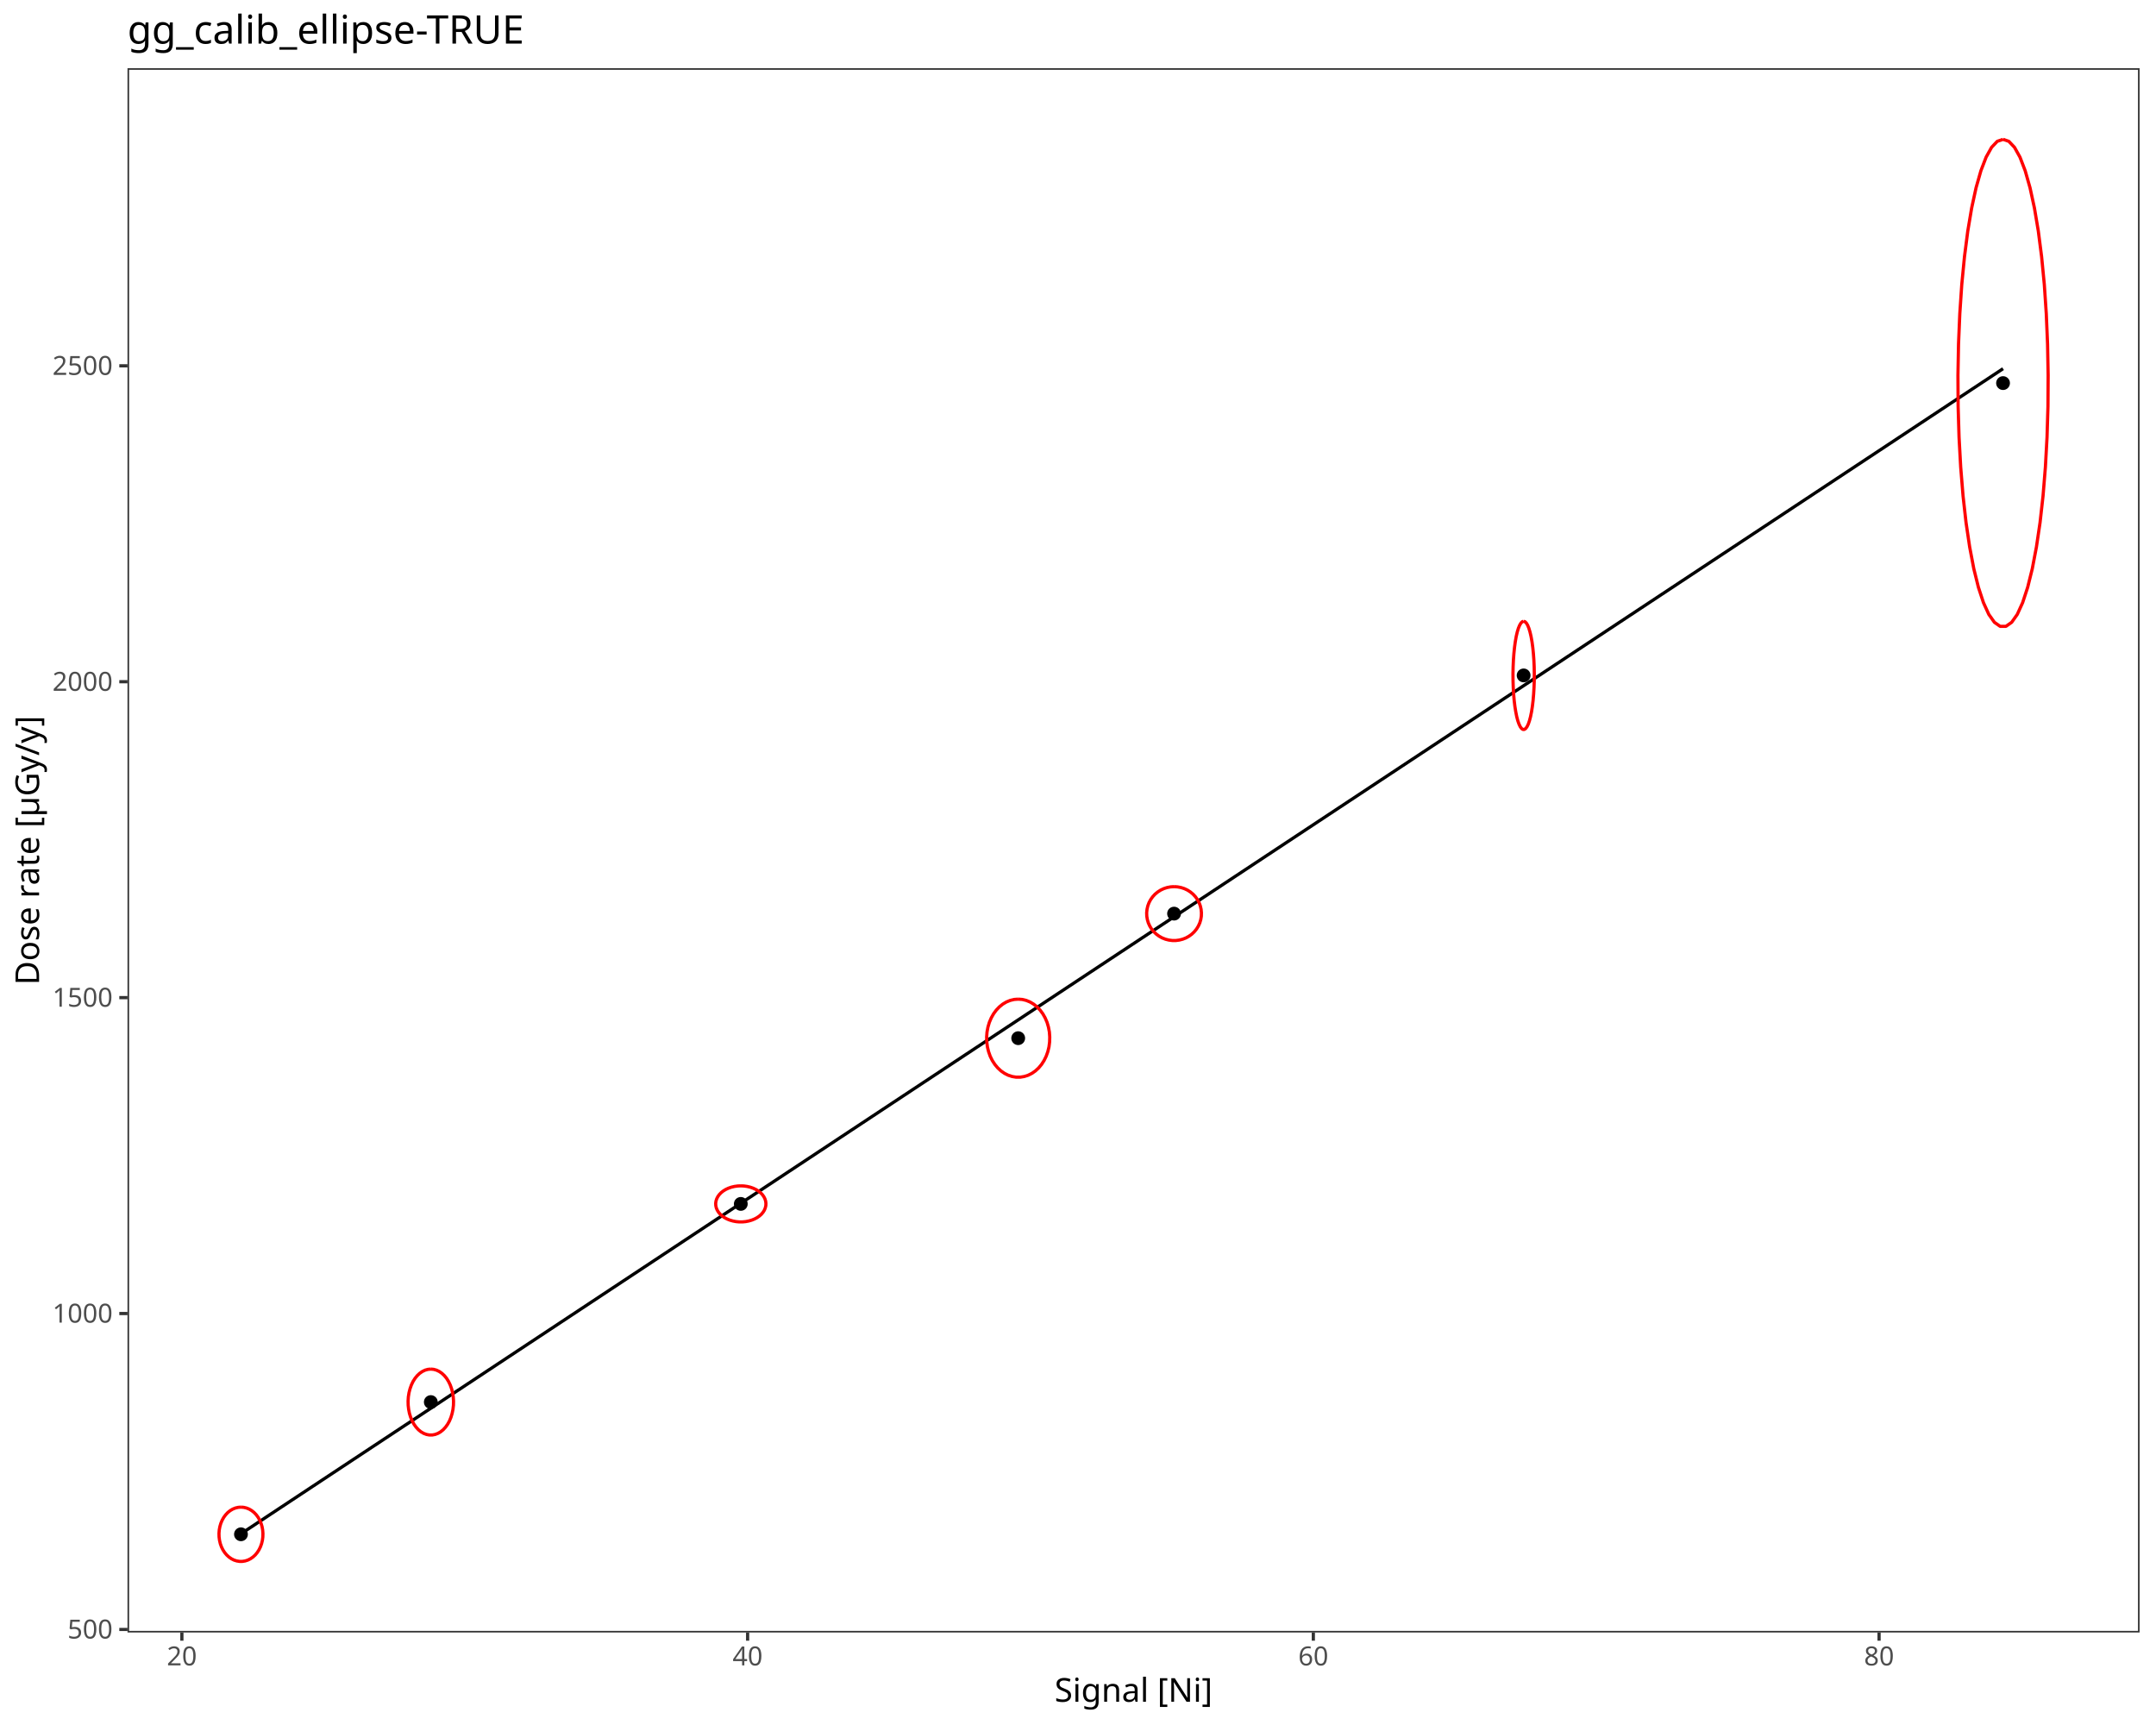
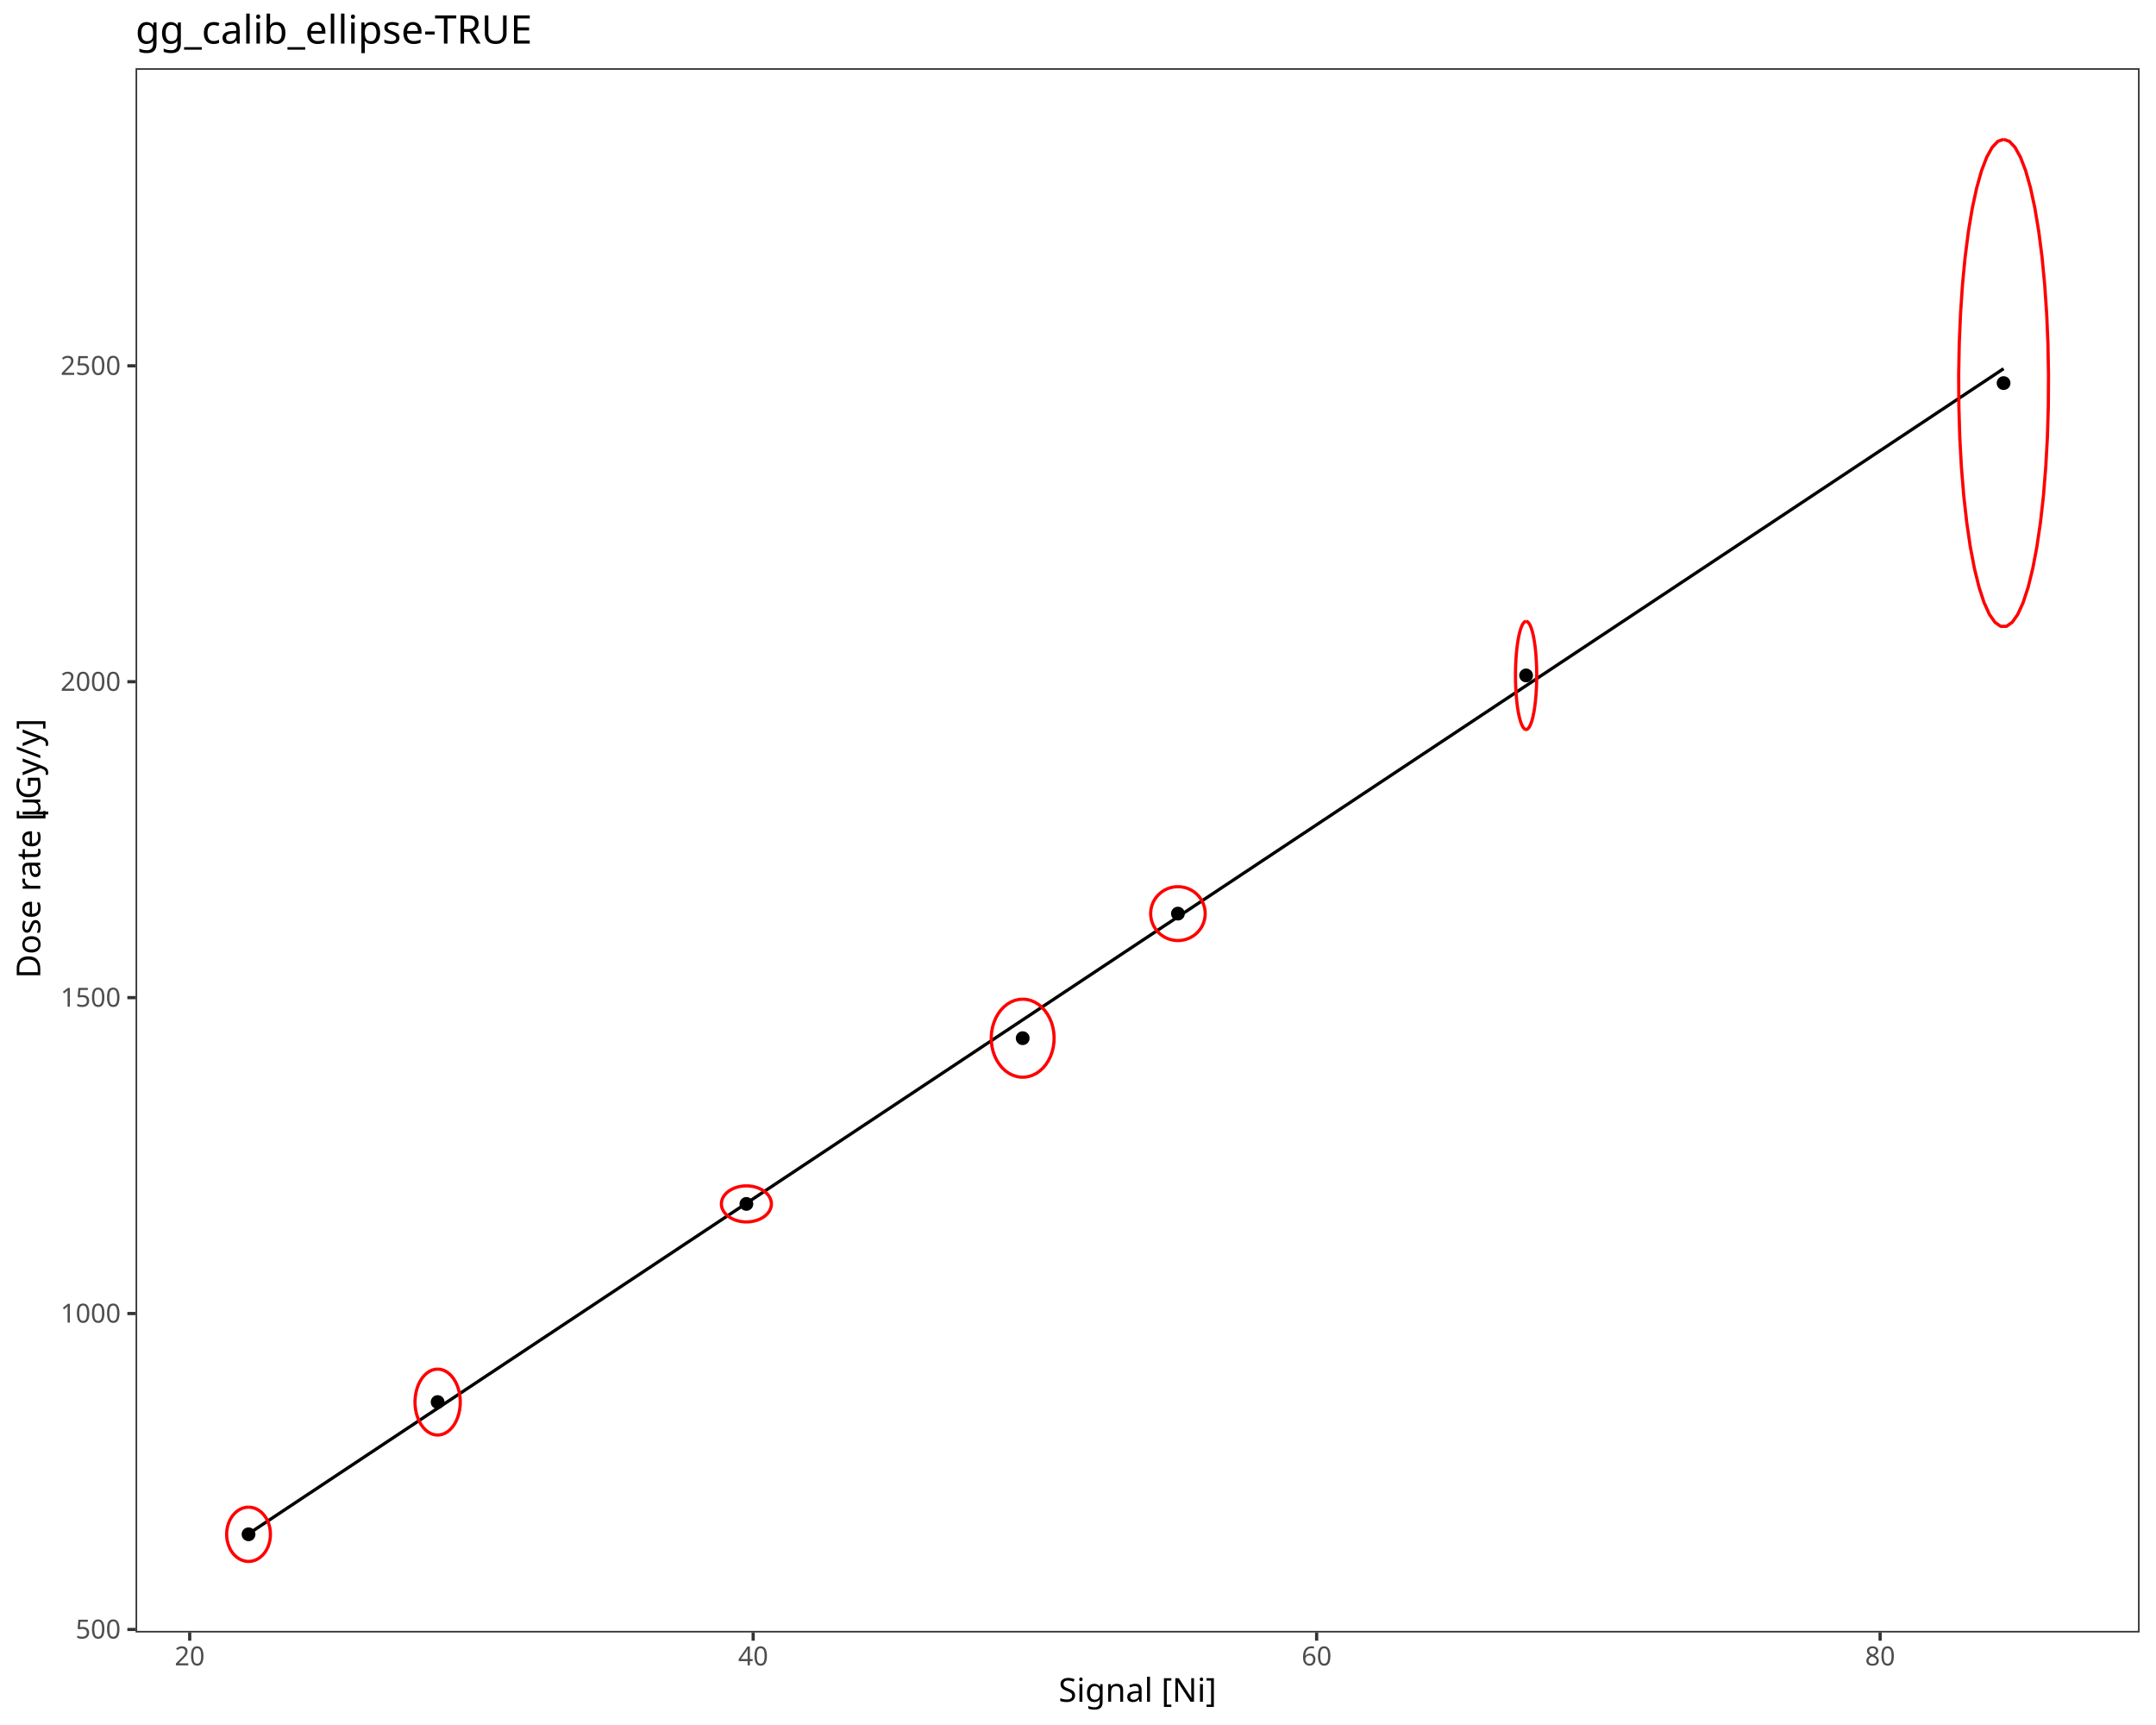
<svg xmlns="http://www.w3.org/2000/svg" class="svglite" data-engine-version="2.0" width="720.00pt" height="576.00pt" viewBox="0 0 720.00 576.00">
  <defs>
    <style type="text/css">
    .svglite line, .svglite polyline, .svglite polygon, .svglite path, .svglite rect, .svglite circle {
      fill: none;
      stroke: #000000;
      stroke-linecap: round;
      stroke-linejoin: round;
      stroke-miterlimit: 10.00;
    }
  </style>
  </defs>
  <rect width="100%" height="100%" style="stroke: none; fill: #FFFFFF;" />
  <defs>
    <clipPath id="cpMC4wMHw3MjAuMDB8MC4wMHw1NzYuMDA=">
      <rect x="0.00" y="0.00" width="720.00" height="576.00" />
    </clipPath>
  </defs>
  <g clip-path="url(#cpMC4wMHw3MjAuMDB8MC4wMHw1NzYuMDA=)">
    <rect x="0.00" y="0.00" width="720.00" height="576.00" style="stroke-width: 1.07; stroke: #FFFFFF; fill: #FFFFFF;" />
  </g>
  <defs>
-     <clipPath id="cpNDIuNTh8NzE0LjUyfDIyLjc4fDU0NS4xMQ==">
-       <rect x="42.58" y="22.78" width="671.94" height="522.33" />
+     <clipPath id="cpNDUuMjd8NzE0LjUyfDIyLjc4fDU0NS4xMQ==">
+       <rect x="45.27" y="22.78" width="669.25" height="522.33" />
    </clipPath>
  </defs>
-   <g clip-path="url(#cpNDIuNTh8NzE0LjUyfDIyLjc4fDU0NS4xMQ==)">
-     <rect x="42.58" y="22.78" width="671.94" height="522.33" style="stroke-width: 1.07; stroke: none; fill: #FFFFFF;" />
-     <line x1="80.47" y1="512.15" x2="668.92" y2="123.11" style="stroke-width: 1.07; stroke-linecap: butt;" />
-     <circle cx="508.82" cy="225.53" r="1.95" style="stroke-width: 0.71; fill: #000000;" />
-     <circle cx="340.03" cy="346.66" r="1.95" style="stroke-width: 0.71; fill: #000000;" />
-     <circle cx="143.87" cy="468.17" r="1.95" style="stroke-width: 0.71; fill: #000000;" />
-     <circle cx="668.92" cy="127.92" r="1.95" style="stroke-width: 0.71; fill: #000000;" />
-     <circle cx="80.47" cy="512.32" r="1.95" style="stroke-width: 0.71; fill: #000000;" />
-     <circle cx="247.39" cy="402.00" r="1.95" style="stroke-width: 0.71; fill: #000000;" />
-     <circle cx="392.08" cy="305.07" r="1.95" style="stroke-width: 0.71; fill: #000000;" />
-     <polyline points="508.82,207.45 508.37,207.60 507.92,208.05 507.49,208.77 507.07,209.78 506.69,211.04 506.34,212.54 506.04,214.26 505.78,216.16 505.57,218.21 505.41,220.39 505.31,222.64 505.26,224.95 505.28,227.26 505.35,229.55 505.48,231.77 505.66,233.89 505.90,235.87 506.19,237.68 506.51,239.29 506.88,240.68 507.28,241.81 507.70,242.68 508.14,243.27 508.59,243.57 509.05,243.57 509.50,243.27 509.94,242.68 510.37,241.81 510.76,240.68 511.13,239.29 511.46,237.68 511.74,235.87 511.98,233.89 512.16,231.77 512.29,229.55 512.37,227.26 512.38,224.95 512.34,222.64 512.24,220.39 512.08,218.21 511.87,216.16 511.61,214.26 511.30,212.54 510.95,211.04 510.57,209.78 510.16,208.77 509.73,208.05 509.28,207.60 508.82,207.45 " style="stroke-width: 1.07; stroke: #FF0000; stroke-linecap: butt;" />
-     <polyline points="340.03,333.63 338.68,333.73 337.36,334.05 336.07,334.58 334.86,335.30 333.73,336.22 332.70,337.30 331.79,338.54 331.02,339.91 330.39,341.39 329.93,342.95 329.62,344.58 329.49,346.25 329.54,347.92 329.75,349.57 330.14,351.17 330.68,352.70 331.38,354.12 332.23,355.43 333.20,356.59 334.28,357.59 335.46,358.41 336.71,359.04 338.01,359.46 339.35,359.68 340.71,359.68 342.04,359.46 343.35,359.04 344.60,358.41 345.78,357.59 346.86,356.59 347.83,355.43 348.67,354.12 349.37,352.70 349.92,351.17 350.31,349.57 350.52,347.92 350.56,346.25 350.44,344.58 350.13,342.95 349.67,341.39 349.04,339.91 348.27,338.54 347.36,337.30 346.33,336.22 345.20,335.30 343.99,334.58 342.70,334.05 341.38,333.73 340.03,333.63 " style="stroke-width: 1.07; stroke: #FF0000; stroke-linecap: butt;" />
-     <polyline points="143.87,457.16 142.90,457.25 141.94,457.52 141.02,457.97 140.14,458.58 139.33,459.35 138.59,460.26 137.93,461.31 137.38,462.46 136.93,463.72 136.59,465.04 136.37,466.41 136.28,467.82 136.31,469.23 136.47,470.62 136.74,471.97 137.14,473.26 137.64,474.47 138.25,475.57 138.95,476.55 139.73,477.40 140.57,478.09 141.48,478.62 142.42,478.98 143.38,479.16 144.36,479.16 145.32,478.98 146.26,478.62 147.16,478.09 148.01,477.40 148.79,476.55 149.49,475.57 150.10,474.47 150.60,473.26 150.99,471.97 151.27,470.62 151.43,469.23 151.46,467.82 151.36,466.41 151.15,465.04 150.81,463.72 150.36,462.46 149.80,461.31 149.15,460.26 148.41,459.35 147.59,458.58 146.72,457.97 145.79,457.52 144.84,457.25 143.87,457.16 " style="stroke-width: 1.07; stroke: #FF0000; stroke-linecap: butt;" />
-     <polyline points="668.92,46.53 666.99,47.19 665.10,49.19 663.27,52.47 661.53,57.00 659.91,62.69 658.44,69.45 657.14,77.17 656.04,85.72 655.14,94.97 654.48,104.76 654.05,114.93 653.86,125.31 653.92,135.73 654.23,146.03 654.78,156.02 655.56,165.56 656.56,174.48 657.77,182.63 659.15,189.89 660.70,196.13 662.38,201.24 664.17,205.16 666.04,207.80 667.95,209.14 669.89,209.14 671.80,207.80 673.67,205.16 675.46,201.24 677.14,196.13 678.69,189.89 680.07,182.63 681.28,174.48 682.28,165.56 683.06,156.02 683.61,146.03 683.92,135.73 683.98,125.31 683.79,114.93 683.36,104.76 682.70,94.97 681.80,85.72 680.70,77.17 679.40,69.45 677.93,62.69 676.31,57.00 674.57,52.47 672.74,49.19 670.85,47.19 668.92,46.53 " style="stroke-width: 1.07; stroke: #FF0000; stroke-linecap: butt;" />
-     <polyline points="80.47,503.25 79.53,503.33 78.60,503.55 77.71,503.91 76.86,504.42 76.07,505.05 75.36,505.81 74.72,506.67 74.19,507.62 73.75,508.65 73.43,509.74 73.22,510.87 73.13,512.03 73.16,513.19 73.31,514.34 73.57,515.45 73.95,516.51 74.44,517.51 75.03,518.42 75.71,519.23 76.46,519.92 77.28,520.49 78.15,520.93 79.06,521.22 80.00,521.37 80.94,521.37 81.87,521.22 82.78,520.93 83.65,520.49 84.47,519.92 85.23,519.23 85.90,518.42 86.49,517.51 86.98,516.51 87.36,515.45 87.63,514.34 87.78,513.19 87.81,512.03 87.72,510.87 87.51,509.74 87.18,508.65 86.75,507.62 86.21,506.67 85.58,505.81 84.86,505.05 84.07,504.42 83.22,503.91 82.33,503.55 81.41,503.33 80.47,503.25 " style="stroke-width: 1.07; stroke: #FF0000; stroke-linecap: butt;" />
-     <polyline points="247.39,395.97 246.32,396.02 245.26,396.17 244.24,396.41 243.27,396.75 242.37,397.17 241.55,397.67 240.83,398.24 240.22,398.87 239.72,399.56 239.35,400.28 239.11,401.03 239.00,401.80 239.04,402.57 239.21,403.34 239.52,404.08 239.95,404.78 240.51,405.44 241.18,406.05 241.95,406.58 242.81,407.04 243.75,407.42 244.75,407.71 245.79,407.91 246.85,408.01 247.93,408.01 249.00,407.91 250.04,407.71 251.03,407.42 251.97,407.04 252.83,406.58 253.60,406.05 254.28,405.44 254.83,404.78 255.27,404.08 255.57,403.34 255.75,402.57 255.78,401.80 255.68,401.03 255.44,400.28 255.07,399.56 254.57,398.87 253.95,398.24 253.23,397.67 252.41,397.17 251.51,396.75 250.54,396.41 249.52,396.17 248.47,396.02 247.39,395.97 " style="stroke-width: 1.07; stroke: #FF0000; stroke-linecap: butt;" />
-     <polyline points="392.08,296.06 390.91,296.14 389.76,296.36 388.65,296.72 387.59,297.22 386.61,297.85 385.71,298.60 384.93,299.45 384.25,300.40 383.71,301.42 383.31,302.50 383.05,303.63 382.93,304.78 382.97,305.93 383.16,307.07 383.49,308.18 383.97,309.23 384.57,310.22 385.31,311.12 386.15,311.92 387.09,312.61 388.11,313.18 389.20,313.61 390.33,313.90 391.49,314.05 392.67,314.05 393.83,313.90 394.96,313.61 396.05,313.18 397.07,312.61 398.01,311.92 398.85,311.12 399.58,310.22 400.19,309.23 400.67,308.18 401.00,307.07 401.19,305.93 401.22,304.78 401.11,303.63 400.85,302.50 400.45,301.42 399.90,300.40 399.23,299.45 398.44,298.60 397.55,297.85 396.57,297.22 395.51,296.72 394.40,296.36 393.25,296.14 392.08,296.06 " style="stroke-width: 1.07; stroke: #FF0000; stroke-linecap: butt;" />
-     <rect x="42.58" y="22.78" width="671.94" height="522.33" style="stroke-width: 1.07; stroke: #333333;" />
+   <g clip-path="url(#cpNDUuMjd8NzE0LjUyfDIyLjc4fDU0NS4xMQ==)">
+     <rect x="45.27" y="22.78" width="669.25" height="522.33" style="stroke-width: 1.07; stroke: none; fill: #FFFFFF;" />
+     <line x1="83.00" y1="512.15" x2="669.10" y2="123.11" style="stroke-width: 1.07; stroke-linecap: butt;" />
+     <circle cx="509.64" cy="225.53" r="1.95" style="stroke-width: 0.71; fill: #000000;" />
+     <circle cx="341.53" cy="346.66" r="1.95" style="stroke-width: 0.71; fill: #000000;" />
+     <circle cx="146.15" cy="468.17" r="1.95" style="stroke-width: 0.71; fill: #000000;" />
+     <circle cx="669.10" cy="127.92" r="1.95" style="stroke-width: 0.71; fill: #000000;" />
+     <circle cx="83.00" cy="512.32" r="1.95" style="stroke-width: 0.71; fill: #000000;" />
+     <circle cx="249.26" cy="402.00" r="1.95" style="stroke-width: 0.71; fill: #000000;" />
+     <circle cx="393.37" cy="305.07" r="1.95" style="stroke-width: 0.71; fill: #000000;" />
+     <polyline points="509.64,207.45 509.19,207.60 508.74,208.05 508.31,208.77 507.90,209.78 507.52,211.04 507.18,212.54 506.87,214.26 506.61,216.16 506.40,218.21 506.24,220.39 506.14,222.64 506.10,224.95 506.11,227.26 506.19,229.55 506.32,231.77 506.50,233.89 506.73,235.87 507.02,237.68 507.34,239.29 507.71,240.68 508.11,241.81 508.53,242.68 508.97,243.27 509.42,243.57 509.87,243.57 510.32,243.27 510.76,242.68 511.18,241.81 511.58,240.68 511.94,239.29 512.27,237.68 512.55,235.87 512.79,233.89 512.97,231.77 513.10,229.55 513.18,227.26 513.19,224.95 513.15,222.64 513.04,220.39 512.89,218.21 512.68,216.16 512.42,214.26 512.11,212.54 511.77,211.04 511.39,209.78 510.98,208.77 510.54,208.05 510.10,207.60 509.64,207.45 " style="stroke-width: 1.07; stroke: #FF0000; stroke-linecap: butt;" />
+     <polyline points="341.53,333.63 340.18,333.73 338.86,334.05 337.59,334.58 336.38,335.30 335.25,336.22 334.22,337.30 333.32,338.54 332.55,339.91 331.93,341.39 331.46,342.95 331.16,344.58 331.03,346.25 331.08,347.92 331.29,349.57 331.67,351.17 332.22,352.70 332.92,354.12 333.76,355.43 334.72,356.59 335.80,357.59 336.97,358.41 338.22,359.04 339.52,359.46 340.85,359.68 342.20,359.68 343.53,359.46 344.83,359.04 346.08,358.41 347.25,357.59 348.33,356.59 349.30,355.43 350.14,354.12 350.83,352.70 351.38,351.17 351.76,349.57 351.98,347.92 352.02,346.25 351.89,344.58 351.59,342.95 351.13,341.39 350.50,339.91 349.73,338.54 348.83,337.30 347.81,336.22 346.68,335.30 345.47,334.58 344.19,334.05 342.87,333.73 341.53,333.63 " style="stroke-width: 1.07; stroke: #FF0000; stroke-linecap: butt;" />
+     <polyline points="146.15,457.16 145.18,457.25 144.23,457.52 143.31,457.97 142.44,458.58 141.63,459.35 140.89,460.26 140.24,461.31 139.68,462.46 139.24,463.72 138.90,465.04 138.69,466.41 138.59,467.82 138.62,469.23 138.78,470.62 139.05,471.97 139.45,473.26 139.95,474.47 140.55,475.57 141.25,476.55 142.02,477.40 142.87,478.09 143.77,478.62 144.70,478.98 145.67,479.16 146.63,479.16 147.60,478.98 148.53,478.62 149.43,478.09 150.28,477.40 151.05,476.55 151.75,475.57 152.35,474.47 152.85,473.26 153.25,471.97 153.52,470.62 153.68,469.23 153.71,467.82 153.62,466.41 153.40,465.04 153.06,463.72 152.62,462.46 152.06,461.31 151.41,460.26 150.67,459.35 149.86,458.58 148.99,457.97 148.07,457.52 147.12,457.25 146.15,457.16 " style="stroke-width: 1.07; stroke: #FF0000; stroke-linecap: butt;" />
+     <polyline points="669.10,46.53 667.18,47.19 665.30,49.19 663.47,52.47 661.74,57.00 660.13,62.69 658.66,69.45 657.37,77.17 656.27,85.72 655.38,94.97 654.72,104.76 654.29,114.93 654.10,125.31 654.17,135.73 654.47,146.03 655.02,156.02 655.80,165.56 656.80,174.48 657.99,182.63 659.38,189.89 660.92,196.13 662.59,201.24 664.37,205.16 666.23,207.80 668.14,209.14 670.06,209.14 671.97,207.80 673.83,205.16 675.61,201.24 677.29,196.13 678.83,189.89 680.21,182.63 681.41,174.48 682.41,165.56 683.18,156.02 683.73,146.03 684.04,135.73 684.10,125.31 683.92,114.93 683.49,104.76 682.82,94.97 681.93,85.72 680.83,77.17 679.54,69.45 678.08,62.69 676.47,57.00 674.73,52.47 672.91,49.19 671.02,47.19 669.10,46.53 " style="stroke-width: 1.07; stroke: #FF0000; stroke-linecap: butt;" />
+     <polyline points="83.00,503.25 82.07,503.33 81.15,503.55 80.26,503.91 79.41,504.42 78.63,505.05 77.91,505.81 77.28,506.67 76.75,507.62 76.31,508.65 75.99,509.74 75.78,510.87 75.69,512.03 75.72,513.19 75.87,514.34 76.14,515.45 76.52,516.51 77.00,517.51 77.59,518.42 78.26,519.23 79.01,519.92 79.83,520.49 80.70,520.93 81.60,521.22 82.53,521.37 83.47,521.37 84.40,521.22 85.31,520.93 86.18,520.49 86.99,519.92 87.74,519.23 88.42,518.42 89.00,517.51 89.49,516.51 89.87,515.45 90.13,514.34 90.28,513.19 90.31,512.03 90.22,510.87 90.02,509.74 89.69,508.65 89.26,507.62 88.72,506.67 88.09,505.81 87.38,505.05 86.59,504.42 85.75,503.91 84.86,503.55 83.94,503.33 83.00,503.25 " style="stroke-width: 1.07; stroke: #FF0000; stroke-linecap: butt;" />
+     <polyline points="249.26,395.97 248.19,396.02 247.14,396.17 246.12,396.41 245.16,396.75 244.26,397.17 243.44,397.67 242.72,398.24 242.11,398.87 241.62,399.56 241.25,400.28 241.01,401.03 240.91,401.80 240.94,402.57 241.11,403.34 241.42,404.08 241.85,404.78 242.40,405.44 243.07,406.05 243.84,406.58 244.70,407.04 245.63,407.42 246.63,407.71 247.66,407.91 248.72,408.01 249.80,408.01 250.86,407.91 251.89,407.71 252.89,407.42 253.82,407.04 254.68,406.58 255.45,406.05 256.11,405.44 256.67,404.78 257.10,404.08 257.41,403.34 257.58,402.57 257.61,401.80 257.51,401.03 257.27,400.28 256.90,399.56 256.41,398.87 255.79,398.24 255.07,397.67 254.26,397.17 253.36,396.75 252.40,396.41 251.38,396.17 250.33,396.02 249.26,395.97 " style="stroke-width: 1.07; stroke: #FF0000; stroke-linecap: butt;" />
+     <polyline points="393.37,296.06 392.20,296.14 391.06,296.36 389.95,296.72 388.90,297.22 387.92,297.85 387.03,298.60 386.24,299.45 385.57,300.40 385.03,301.42 384.63,302.50 384.37,303.63 384.26,304.78 384.30,305.93 384.48,307.07 384.82,308.18 385.29,309.23 385.89,310.22 386.62,311.12 387.46,311.92 388.40,312.61 389.41,313.18 390.50,313.61 391.63,313.90 392.78,314.05 393.95,314.05 395.11,313.90 396.24,313.61 397.32,313.18 398.34,312.61 399.28,311.92 400.11,311.12 400.84,310.22 401.45,309.23 401.92,308.18 402.25,307.07 402.44,305.93 402.48,304.78 402.37,303.63 402.11,302.50 401.70,301.42 401.16,300.40 400.49,299.45 399.71,298.60 398.82,297.85 397.84,297.22 396.79,296.72 395.68,296.36 394.53,296.14 393.37,296.06 " style="stroke-width: 1.07; stroke: #FF0000; stroke-linecap: butt;" />
+     <rect x="45.27" y="22.78" width="669.25" height="522.33" style="stroke-width: 1.07; stroke: #333333;" />
  </g>
  <g clip-path="url(#cpMC4wMHw3MjAuMDB8MC4wMHw1NzYuMDA=)">
-     <text x="37.65" y="547.12" text-anchor="end" style="font-size: 8.80px; fill: #4D4D4D; font-family: sans;" textLength="14.68px" lengthAdjust="spacingAndGlyphs">500</text>
-     <text x="37.65" y="441.64" text-anchor="end" style="font-size: 8.80px; fill: #4D4D4D; font-family: sans;" textLength="19.58px" lengthAdjust="spacingAndGlyphs">1000</text>
-     <text x="37.65" y="336.15" text-anchor="end" style="font-size: 8.80px; fill: #4D4D4D; font-family: sans;" textLength="19.58px" lengthAdjust="spacingAndGlyphs">1500</text>
-     <text x="37.65" y="230.67" text-anchor="end" style="font-size: 8.80px; fill: #4D4D4D; font-family: sans;" textLength="19.58px" lengthAdjust="spacingAndGlyphs">2000</text>
-     <text x="37.65" y="125.18" text-anchor="end" style="font-size: 8.80px; fill: #4D4D4D; font-family: sans;" textLength="19.58px" lengthAdjust="spacingAndGlyphs">2500</text>
-     <polyline points="39.84,544.10 42.58,544.10 " style="stroke-width: 1.07; stroke: #333333; stroke-linecap: butt;" />
-     <polyline points="39.84,438.61 42.58,438.61 " style="stroke-width: 1.07; stroke: #333333; stroke-linecap: butt;" />
-     <polyline points="39.84,333.12 42.58,333.12 " style="stroke-width: 1.07; stroke: #333333; stroke-linecap: butt;" />
-     <polyline points="39.84,227.64 42.58,227.64 " style="stroke-width: 1.07; stroke: #333333; stroke-linecap: butt;" />
-     <polyline points="39.84,122.15 42.58,122.15 " style="stroke-width: 1.07; stroke: #333333; stroke-linecap: butt;" />
-     <polyline points="60.74,547.85 60.74,545.11 " style="stroke-width: 1.07; stroke: #333333; stroke-linecap: butt;" />
-     <polyline points="249.67,547.85 249.67,545.11 " style="stroke-width: 1.07; stroke: #333333; stroke-linecap: butt;" />
-     <polyline points="438.59,547.85 438.59,545.11 " style="stroke-width: 1.07; stroke: #333333; stroke-linecap: butt;" />
-     <polyline points="627.52,547.85 627.52,545.11 " style="stroke-width: 1.07; stroke: #333333; stroke-linecap: butt;" />
-     <text x="60.74" y="556.10" text-anchor="middle" style="font-size: 8.80px; fill: #4D4D4D; font-family: sans;" textLength="9.79px" lengthAdjust="spacingAndGlyphs">20</text>
-     <text x="249.67" y="556.10" text-anchor="middle" style="font-size: 8.80px; fill: #4D4D4D; font-family: sans;" textLength="9.79px" lengthAdjust="spacingAndGlyphs">40</text>
-     <text x="438.59" y="556.10" text-anchor="middle" style="font-size: 8.80px; fill: #4D4D4D; font-family: sans;" textLength="9.79px" lengthAdjust="spacingAndGlyphs">60</text>
-     <text x="627.52" y="556.10" text-anchor="middle" style="font-size: 8.80px; fill: #4D4D4D; font-family: sans;" textLength="9.79px" lengthAdjust="spacingAndGlyphs">80</text>
-     <text x="378.55" y="568.24" text-anchor="middle" style="font-size: 11.00px; font-family: sans;" textLength="50.13px" lengthAdjust="spacingAndGlyphs">Signal [Ni]</text>
-     <text transform="translate(13.05,283.95) rotate(-90)" text-anchor="middle" style="font-size: 11.00px; font-family: sans;" textLength="85.83px" lengthAdjust="spacingAndGlyphs">Dose rate [μGy/y]</text>
-     <text x="42.58" y="14.56" style="font-size: 13.20px; font-family: sans;" textLength="134.28px" lengthAdjust="spacingAndGlyphs">gg_calib_ellipse-TRUE</text>
+     <text x="40.34" y="547.12" text-anchor="end" style="font-size: 8.80px; fill: #4D4D4D; font-family: sans;" textLength="14.68px" lengthAdjust="spacingAndGlyphs">500</text>
+     <text x="40.34" y="441.64" text-anchor="end" style="font-size: 8.80px; fill: #4D4D4D; font-family: sans;" textLength="19.58px" lengthAdjust="spacingAndGlyphs">1000</text>
+     <text x="40.34" y="336.15" text-anchor="end" style="font-size: 8.80px; fill: #4D4D4D; font-family: sans;" textLength="19.58px" lengthAdjust="spacingAndGlyphs">1500</text>
+     <text x="40.34" y="230.67" text-anchor="end" style="font-size: 8.80px; fill: #4D4D4D; font-family: sans;" textLength="19.58px" lengthAdjust="spacingAndGlyphs">2000</text>
+     <text x="40.34" y="125.18" text-anchor="end" style="font-size: 8.80px; fill: #4D4D4D; font-family: sans;" textLength="19.58px" lengthAdjust="spacingAndGlyphs">2500</text>
+     <polyline points="42.53,544.10 45.27,544.10 " style="stroke-width: 1.07; stroke: #333333; stroke-linecap: butt;" />
+     <polyline points="42.53,438.61 45.27,438.61 " style="stroke-width: 1.07; stroke: #333333; stroke-linecap: butt;" />
+     <polyline points="42.53,333.12 45.27,333.12 " style="stroke-width: 1.07; stroke: #333333; stroke-linecap: butt;" />
+     <polyline points="42.53,227.64 45.27,227.64 " style="stroke-width: 1.07; stroke: #333333; stroke-linecap: butt;" />
+     <polyline points="42.53,122.15 45.27,122.15 " style="stroke-width: 1.07; stroke: #333333; stroke-linecap: butt;" />
+     <polyline points="63.35,547.85 63.35,545.11 " style="stroke-width: 1.07; stroke: #333333; stroke-linecap: butt;" />
+     <polyline points="251.52,547.85 251.52,545.11 " style="stroke-width: 1.07; stroke: #333333; stroke-linecap: butt;" />
+     <polyline points="439.70,547.85 439.70,545.11 " style="stroke-width: 1.07; stroke: #333333; stroke-linecap: butt;" />
+     <polyline points="627.87,547.85 627.87,545.11 " style="stroke-width: 1.07; stroke: #333333; stroke-linecap: butt;" />
+     <text x="63.35" y="556.10" text-anchor="middle" style="font-size: 8.80px; fill: #4D4D4D; font-family: sans;" textLength="9.79px" lengthAdjust="spacingAndGlyphs">20</text>
+     <text x="251.52" y="556.10" text-anchor="middle" style="font-size: 8.80px; fill: #4D4D4D; font-family: sans;" textLength="9.79px" lengthAdjust="spacingAndGlyphs">40</text>
+     <text x="439.70" y="556.10" text-anchor="middle" style="font-size: 8.80px; fill: #4D4D4D; font-family: sans;" textLength="9.79px" lengthAdjust="spacingAndGlyphs">60</text>
+     <text x="627.87" y="556.10" text-anchor="middle" style="font-size: 8.80px; fill: #4D4D4D; font-family: sans;" textLength="9.79px" lengthAdjust="spacingAndGlyphs">80</text>
+     <text x="379.89" y="568.24" text-anchor="middle" style="font-size: 11.00px; font-family: sans;" textLength="50.13px" lengthAdjust="spacingAndGlyphs">Signal [Ni]</text>
+     <text transform="translate(13.45,326.70) rotate(-90)" style="font-size: 11.00px; font-family: sans;" textLength="53.81px" lengthAdjust="spacingAndGlyphs">Dose rate [</text>
+     <text transform="translate(13.45,272.89) rotate(-90)" style="font-size: 11.00px; font-family: sans;" textLength="6.01px" lengthAdjust="spacingAndGlyphs">μ</text>
+     <text transform="translate(13.45,266.88) rotate(-90)" style="font-size: 11.00px; font-family: sans;" textLength="25.68px" lengthAdjust="spacingAndGlyphs">Gy/y]</text>
+     <text x="45.27" y="14.56" style="font-size: 13.20px; font-family: sans;" textLength="134.28px" lengthAdjust="spacingAndGlyphs">gg_calib_ellipse-TRUE</text>
  </g>
</svg>
